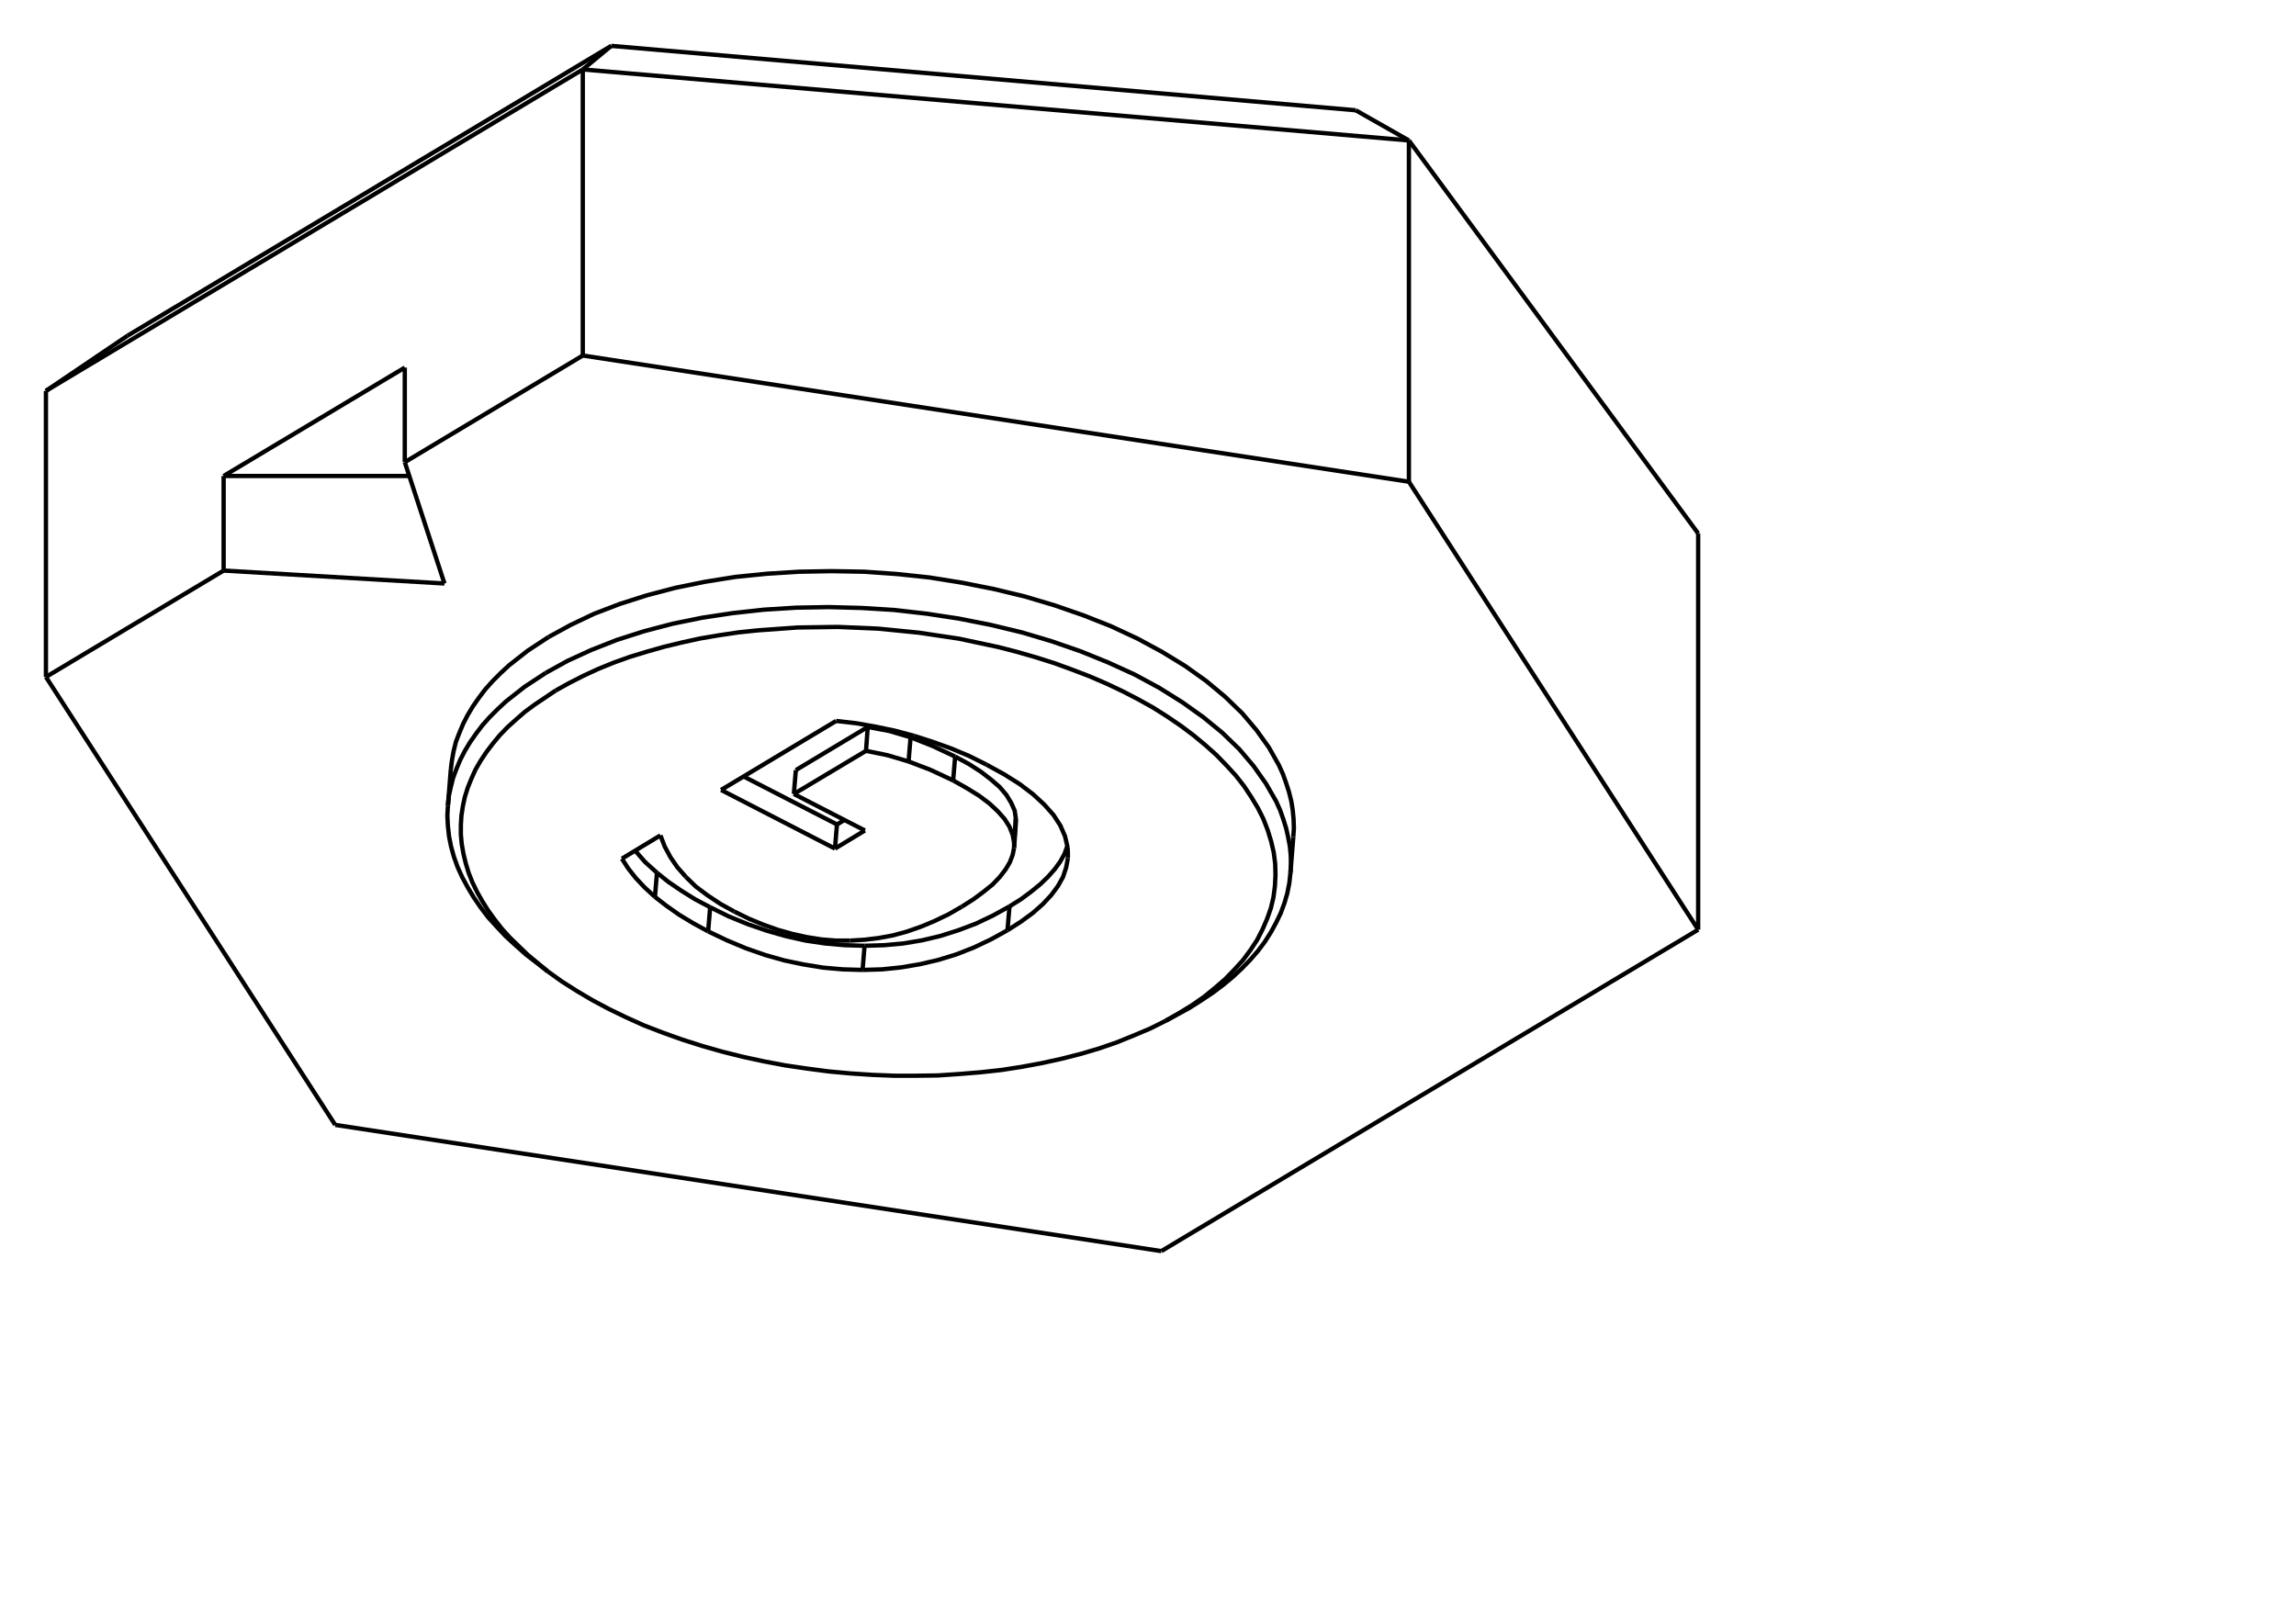
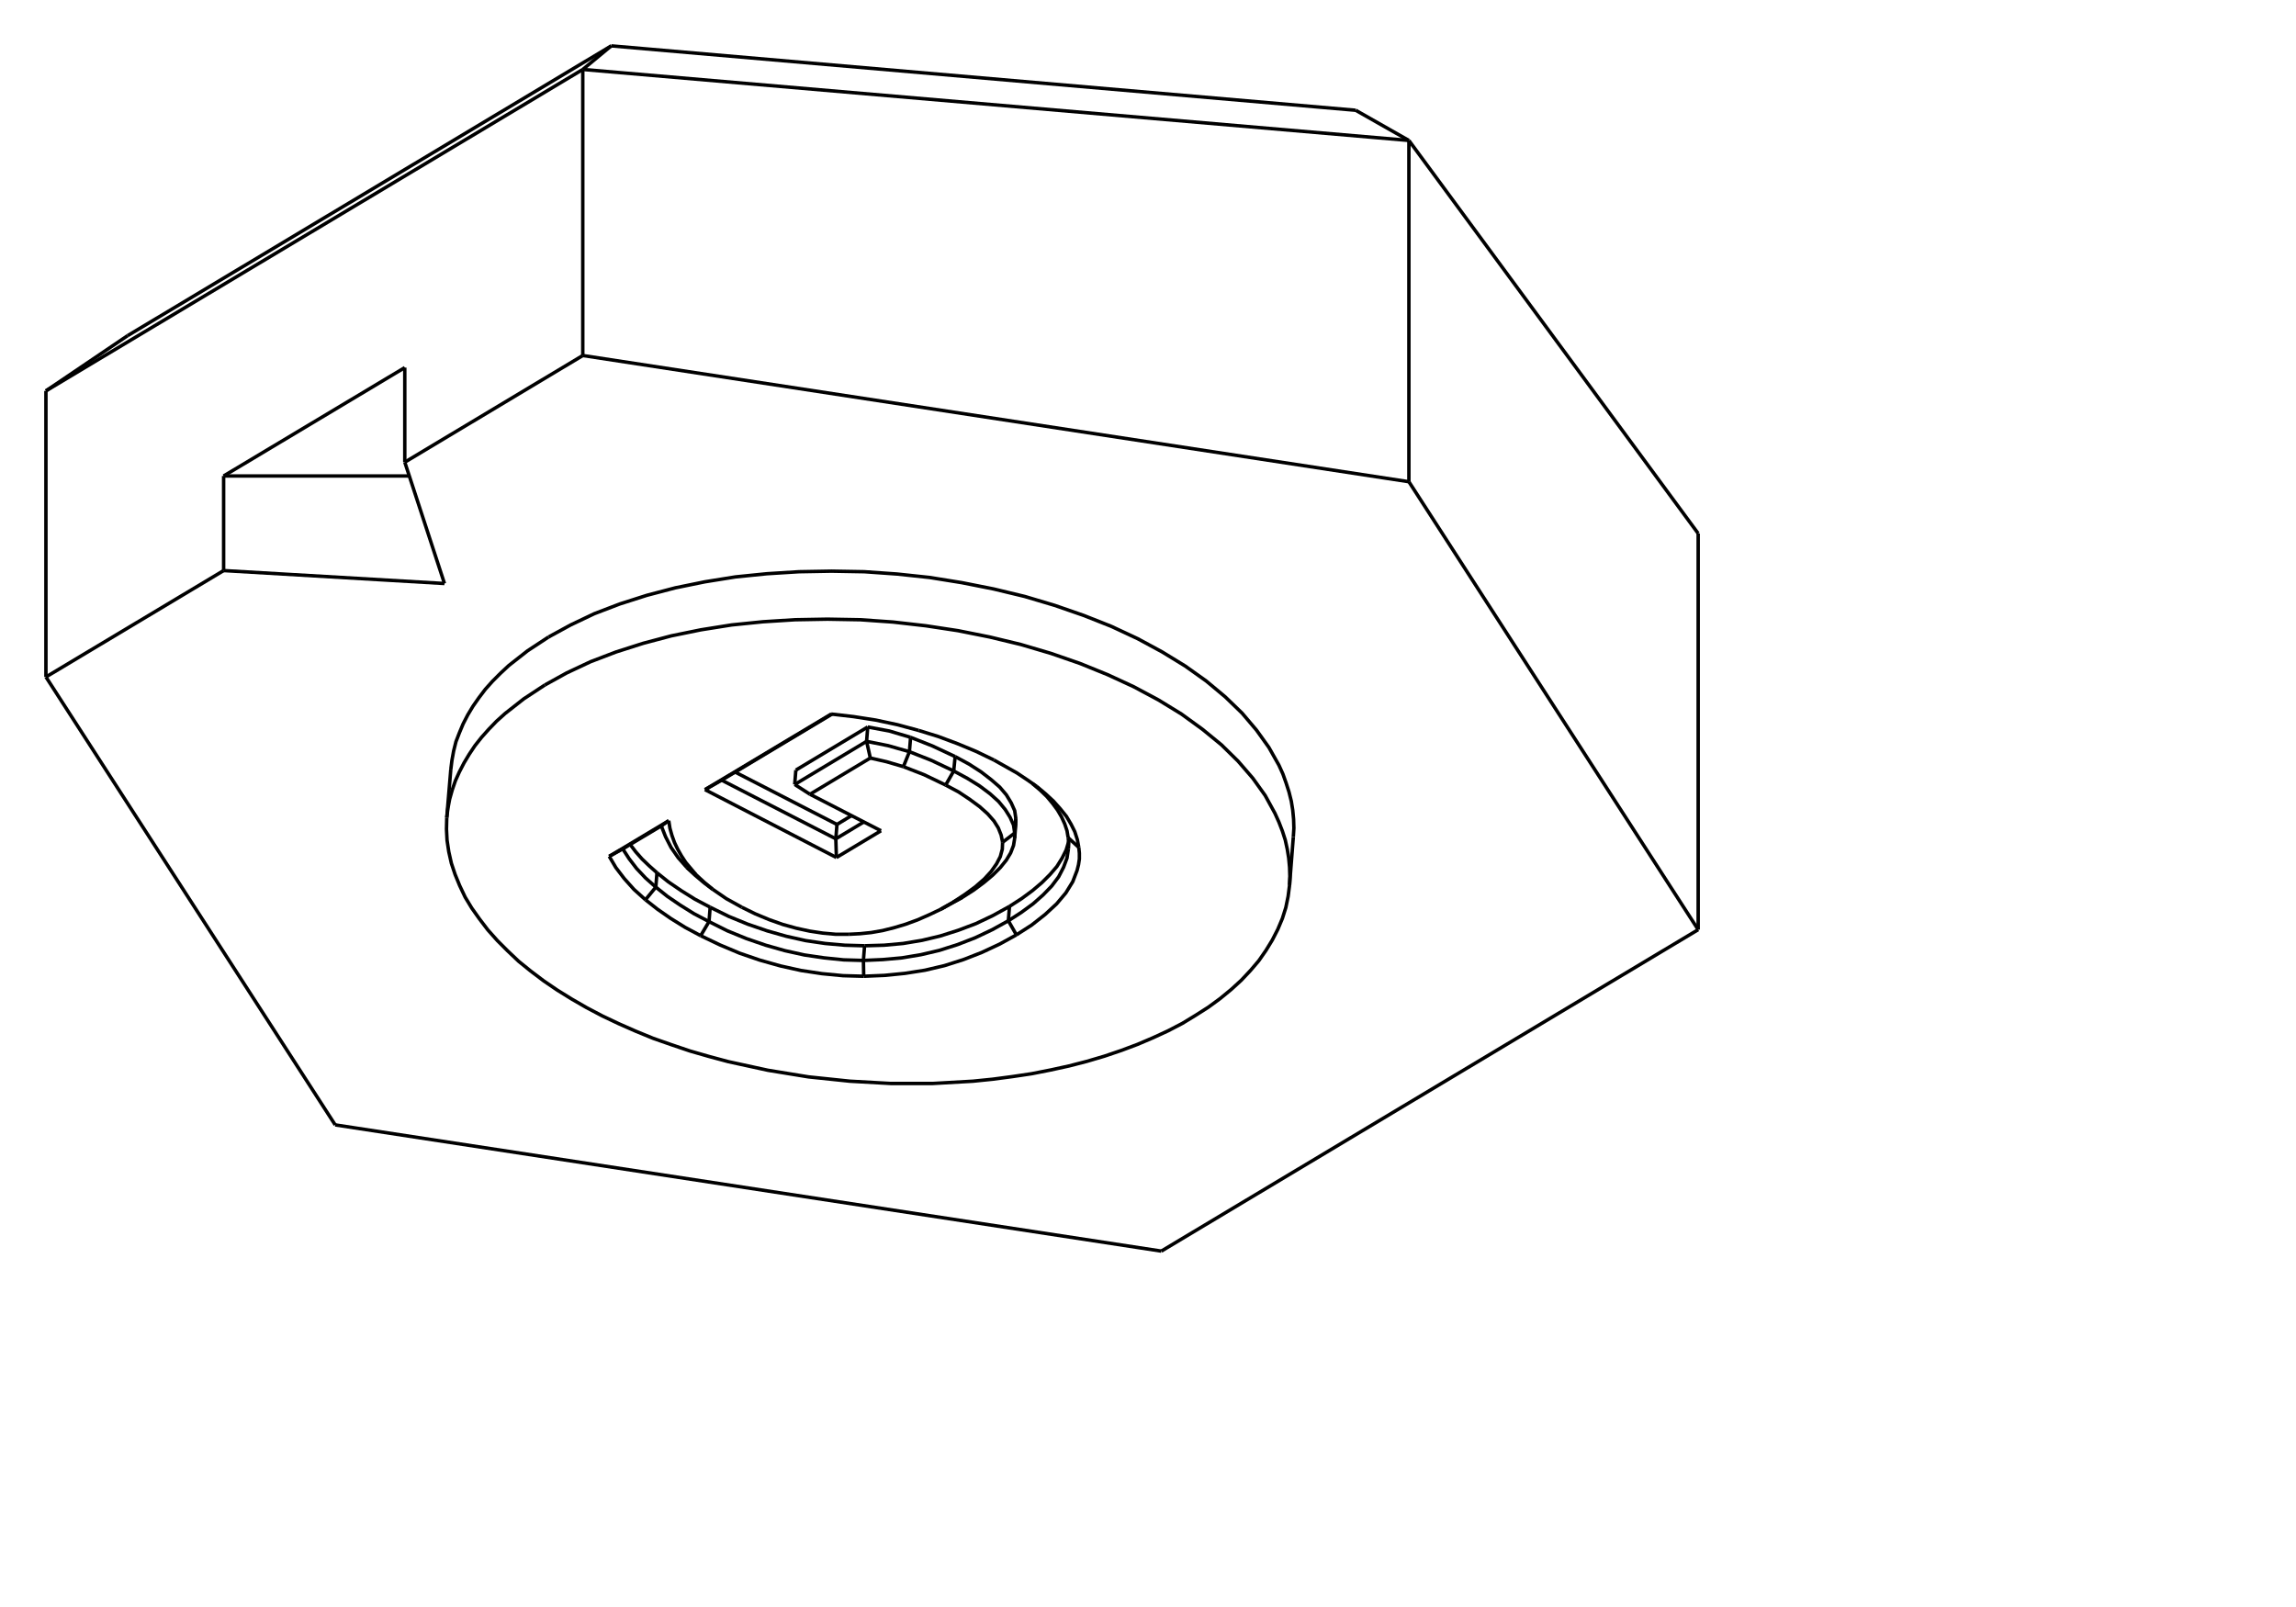
<svg xmlns="http://www.w3.org/2000/svg" width="1000.0" height="700.0">
-   <g transform="scale(125.2383, -125.2383)   translate(3.032721,-1.390526)" stroke-width="0.015" fill="none">
-     <g stroke="rgb(160,160,160)" fill="none" stroke-dasharray="0.015,0.015">
+   <g transform="scale(125.2383, -125.2383)   translate(3.032721,-1.390526)" stroke-width="0.012" fill="none">
+     <g stroke="rgb(160,160,160)" fill="none" stroke-dasharray="0.012,0.012">

       </g>
    <g stroke="rgb(0,0,0)" fill="none">
      <path d="M-2.873,-0.964 L-1.867,-2.522 " />
      <path d="M-2.873,0.031 L-2.873,-0.964 " />
      <path d="M-1.867,-2.522 L1.006,-2.961 " />
      <path d="M-2.873,0.031 L-2.589,0.223 " />
      <path d="M1.867,-0.285 L-1.006,0.154 " />
      <path d="M2.873,-1.843 L1.867,-0.285 " />
      <path d="M1.006,-2.961 L2.873,-1.843 " />
      <path d="M-2.255,-0.594 L-2.873,-0.964 " />
      <path d="M-2.255,-0.594 L-1.487,-0.639 " />
      <path d="M-1.487,-0.639 L-1.625,-0.217 " />
      <path d="M-1.006,0.154 L-1.625,-0.217 " />
      <path d="M-1.125,-0.825 L-1.198,-0.873 L-1.263,-0.924 L-1.292,-0.951 L-1.32,-0.979 L-1.345,-1.007 L-1.367,-1.036 L-1.388,-1.066 L-1.406,-1.096 L-1.422,-1.127 L-1.435,-1.158 L-1.447,-1.189 L-1.455,-1.221 L-1.461,-1.254 L-1.465,-1.286 " />
      <path d="M1.465,-1.521 L1.467,-1.49 L1.466,-1.459 L1.463,-1.427 L1.458,-1.396 L1.45,-1.364 L1.44,-1.333 L1.429,-1.302 L1.415,-1.271 L1.38,-1.209 L1.337,-1.149 L1.287,-1.09 L1.228,-1.033 L1.162,-0.978 L1.089,-0.926 L1.009,-0.877 L0.924,-0.831 L0.832,-0.788 L0.736,-0.75 L0.635,-0.715 L0.531,-0.684 L0.423,-0.658 L0.312,-0.636 L0.2,-0.618 L0.087,-0.606 L-0.027,-0.598 L-0.141,-0.596 L-0.254,-0.598 L-0.366,-0.605 L-0.475,-0.616 L-0.581,-0.633 L-0.684,-0.654 L-0.783,-0.68 L-0.877,-0.71 L-0.966,-0.744 L-1.048,-0.783 L-1.125,-0.825 " />
      <path d="M-2.255,-0.594 L-2.255,-0.265 " />
      <path d="M-2.255,-0.265 L-1.625,0.112 " />
      <path d="M-1.625,0.112 L-1.625,-0.217 " />
      <path d="M-1.006,1.149 L-1.006,0.154 " />
      <path d="M-1.006,1.149 L-2.873,0.031 " />
      <path d="M2.873,-0.465 L2.873,-1.843 " />
      <path d="M-0.907,1.231 L-1.006,1.149 " />
      <path d="M-0.907,1.231 L-2.589,0.223 " />
      <path d="M1.682,1.007 L-0.907,1.231 " />
      <path d="M1.867,0.902 L-1.006,1.149 " />
      <path d="M1.867,0.902 L1.867,-0.285 " />
      <path d="M2.873,-0.465 L1.867,0.902 " />
      <path d="M-1.609,-0.265 L-2.255,-0.265 " />
-       <path d="M-1.135,-0.95 L-1.208,-0.998 L-1.273,-1.049 L-1.302,-1.076 L-1.33,-1.104 L-1.355,-1.132 L-1.377,-1.161 L-1.398,-1.191 L-1.416,-1.221 L-1.432,-1.252 L-1.445,-1.283 L-1.457,-1.315 L-1.465,-1.347 L-1.472,-1.379 L-1.475,-1.412 " />
-       <path d="M-1.475,-1.412 L-1.477,-1.447 L-1.475,-1.483 L-1.471,-1.519 L-1.464,-1.554 L-1.454,-1.59 L-1.441,-1.626 L-1.425,-1.661 L-1.406,-1.696 L-1.385,-1.731 L-1.361,-1.766 L-1.335,-1.8 L-1.305,-1.833 L-1.274,-1.866 L-1.239,-1.898 L-1.203,-1.93 L-1.164,-1.96 " />
-       <path d="M1.06,-2.139 L1.104,-2.115 L1.145,-2.089 L1.184,-2.063 L1.22,-2.036 L1.255,-2.007 L1.286,-1.978 L1.315,-1.948 L1.342,-1.917 L1.366,-1.885 L1.387,-1.852 L1.405,-1.819 L1.421,-1.786 L1.434,-1.751 L1.444,-1.717 L1.451,-1.682 L1.455,-1.646 " />
-       <path d="M1.455,-1.646 L1.457,-1.615 L1.456,-1.584 L1.453,-1.553 L1.447,-1.521 L1.44,-1.49 L1.43,-1.458 L1.419,-1.427 L1.405,-1.396 L1.37,-1.335 L1.327,-1.274 L1.277,-1.215 L1.218,-1.158 L1.152,-1.104 L1.079,-1.052 L0.999,-1.002 L0.914,-0.956 L0.822,-0.914 L0.726,-0.875 L0.625,-0.84 L0.521,-0.809 L0.413,-0.783 L0.302,-0.761 L0.19,-0.744 L0.077,-0.731 L-0.037,-0.724 L-0.151,-0.721 L-0.264,-0.723 L-0.376,-0.73 L-0.485,-0.742 L-0.591,-0.758 L-0.694,-0.779 L-0.793,-0.805 L-0.887,-0.835 L-0.976,-0.87 L-1.059,-0.908 L-1.135,-0.95 " />
+       <path d="M-1.138,-0.992 L-1.211,-1.04 L-1.276,-1.091 L-1.306,-1.118 L-1.333,-1.146 L-1.358,-1.174 L-1.381,-1.203 L-1.401,-1.233 L-1.419,-1.263 L-1.435,-1.294 L-1.449,-1.325 L-1.46,-1.357 L-1.469,-1.389 L-1.475,-1.421 L-1.479,-1.453 " />
+       <path d="M-1.479,-1.453 L-1.48,-1.493 L-1.478,-1.532 L-1.472,-1.572 L-1.463,-1.612 L-1.45,-1.651 L-1.434,-1.69 L-1.415,-1.73 L-1.392,-1.768 L-1.365,-1.806 L-1.336,-1.844 L-1.303,-1.881 L-1.267,-1.917 L-1.229,-1.953 L-1.187,-1.987 L-1.142,-2.021 L-1.095,-2.053 L-1.045,-2.084 L-0.993,-2.114 L-0.938,-2.143 L-0.881,-2.17 L-0.822,-2.196 L-0.761,-2.221 L-0.698,-2.243 L-0.633,-2.265 L-0.567,-2.284 L-0.5,-2.302 L-0.362,-2.332 L-0.221,-2.355 L-0.077,-2.37 L0.066,-2.378 L0.21,-2.378 L0.351,-2.37 L0.42,-2.363 L0.488,-2.354 L0.555,-2.344 L0.621,-2.331 L0.685,-2.317 L0.747,-2.301 L0.808,-2.283 L0.867,-2.263 L0.923,-2.242 L0.977,-2.219 L1.029,-2.195 L1.079,-2.169 L1.125,-2.141 L1.169,-2.113 L1.21,-2.083 L1.249,-2.051 L1.284,-2.019 L1.316,-1.985 L1.345,-1.951 L1.37,-1.915 L1.392,-1.879 L1.411,-1.842 L1.427,-1.804 L1.439,-1.766 L1.447,-1.727 L1.452,-1.688 " />
+       <path d="M1.452,-1.688 L1.453,-1.657 L1.452,-1.626 L1.449,-1.594 L1.444,-1.563 L1.437,-1.531 L1.427,-1.5 L1.415,-1.469 L1.401,-1.438 L1.367,-1.376 L1.324,-1.316 L1.273,-1.257 L1.215,-1.2 L1.149,-1.146 L1.076,-1.093 L0.996,-1.044 L0.91,-0.998 L0.819,-0.956 L0.723,-0.917 L0.622,-0.882 L0.517,-0.851 L0.409,-0.825 L0.299,-0.803 L0.187,-0.786 L0.073,-0.773 L-0.041,-0.765 L-0.155,-0.763 L-0.268,-0.765 L-0.379,-0.772 L-0.488,-0.783 L-0.595,-0.8 L-0.698,-0.821 L-0.796,-0.847 L-0.89,-0.877 L-0.979,-0.911 L-1.062,-0.95 L-1.138,-0.992 " />
      <path d="M1.682,1.007 L1.867,0.902 " />
-       <path d="M-1.1,-1.011 L-1.173,-1.06 L-1.207,-1.085 L-1.238,-1.112 L-1.268,-1.139 L-1.295,-1.167 L-1.319,-1.196 L-1.341,-1.225 L-1.361,-1.255 L-1.379,-1.286 L-1.393,-1.317 L-1.406,-1.349 L-1.416,-1.381 L-1.423,-1.413 L-1.428,-1.446 L-1.43,-1.479 L-1.43,-1.512 L-1.427,-1.545 L-1.421,-1.579 L-1.413,-1.612 L-1.403,-1.645 L-1.39,-1.678 L-1.374,-1.711 L-1.356,-1.743 L-1.336,-1.775 L-1.313,-1.807 L-1.288,-1.839 L-1.26,-1.87 L-1.198,-1.93 L-1.128,-1.988 " />
-       <path d="M-1.128,-1.988 L-1.079,-2.023 L-1.027,-2.056 L-0.973,-2.088 L-0.915,-2.119 L-0.855,-2.148 L-0.793,-2.176 L-0.728,-2.201 L-0.661,-2.225 L-0.592,-2.247 L-0.522,-2.267 L-0.45,-2.285 L-0.376,-2.301 L-0.302,-2.315 L-0.227,-2.326 L-0.151,-2.336 L-0.075,-2.343 L0.001,-2.348 L0.077,-2.351 L0.153,-2.351 L0.229,-2.35 L0.303,-2.345 L0.377,-2.339 L0.45,-2.331 L0.521,-2.32 L0.591,-2.307 L0.659,-2.292 L0.726,-2.275 L0.79,-2.256 L0.851,-2.235 L0.91,-2.211 L0.967,-2.187 L1.021,-2.16 " />
-       <path d="M1.021,-2.16 L1.068,-2.133 L1.112,-2.106 L1.154,-2.077 L1.192,-2.046 L1.228,-2.015 L1.26,-1.982 L1.29,-1.949 L1.316,-1.914 L1.339,-1.879 L1.358,-1.842 L1.374,-1.805 L1.387,-1.768 L1.396,-1.73 L1.401,-1.692 L1.403,-1.653 L1.402,-1.614 L1.397,-1.575 L1.388,-1.536 L1.376,-1.497 L1.361,-1.458 L1.342,-1.42 L1.319,-1.382 L1.294,-1.344 L1.265,-1.307 L1.232,-1.271 L1.197,-1.235 L1.159,-1.201 L1.118,-1.167 L1.074,-1.134 L1.027,-1.102 L0.978,-1.071 L0.926,-1.042 L0.872,-1.014 L0.815,-0.987 L0.757,-0.962 L0.697,-0.939 L0.634,-0.916 L0.571,-0.896 L0.505,-0.877 L0.439,-0.86 L0.303,-0.831 L0.163,-0.81 L0.022,-0.796 L-0.119,-0.79 L-0.26,-0.792 L-0.398,-0.802 L-0.465,-0.809 L-0.532,-0.819 L-0.597,-0.83 L-0.661,-0.844 L-0.723,-0.859 L-0.783,-0.876 L-0.842,-0.894 L-0.898,-0.914 L-0.952,-0.936 L-1.004,-0.96 L-1.053,-0.985 L-1.1,-1.011 " />
-       <path d="M0.127,-1.258 L0.053,-1.236 L-0.021,-1.221 " />
-       <path d="M0.282,-1.324 L0.203,-1.287 L0.127,-1.258 " />
-       <path d="M0.494,-1.54 L0.489,-1.513 L0.478,-1.485 L0.461,-1.458 L0.437,-1.431 L0.408,-1.404 L0.372,-1.377 L0.33,-1.351 L0.282,-1.324 " />
-       <path d="M0.312,-1.763 L0.353,-1.737 L0.388,-1.711 L0.419,-1.686 L0.444,-1.66 L0.464,-1.634 L0.479,-1.609 L0.489,-1.583 L0.494,-1.558 " />
-       <path d="M0.494,-1.558 L0.494,-1.54 " />
-       <path d="M-0.076,-1.881 L-0.026,-1.878 L0.023,-1.872 L0.072,-1.863 L0.12,-1.85 L0.169,-1.833 L0.217,-1.813 L0.265,-1.79 L0.312,-1.763 " />
-       <path d="M-0.479,-1.78 L-0.428,-1.805 L-0.377,-1.826 L-0.326,-1.844 L-0.276,-1.858 L-0.226,-1.869 L-0.175,-1.877 L-0.126,-1.881 L-0.076,-1.881 " />
-       <path d="M-0.647,-1.66 L-0.613,-1.693 L-0.573,-1.723 L-0.528,-1.753 L-0.479,-1.78 " />
-       <path d="M-0.736,-1.515 L-0.721,-1.554 L-0.701,-1.591 L-0.677,-1.626 L-0.647,-1.66 " />
-       <path d="M-0.87,-1.596 L-0.736,-1.515 " />
-       <path d="M-0.755,-1.729 L-0.791,-1.696 L-0.822,-1.663 L-0.848,-1.63 L-0.87,-1.596 " />
-       <path d="M-0.57,-1.849 L-0.623,-1.82 L-0.671,-1.791 L-0.715,-1.76 L-0.755,-1.729 " />
-       <path d="M-0.033,-1.983 L-0.102,-1.981 L-0.17,-1.975 L-0.238,-1.964 L-0.305,-1.95 L-0.372,-1.931 L-0.438,-1.908 L-0.505,-1.88 L-0.57,-1.849 " />
-       <path d="M0.471,-1.845 L0.413,-1.877 L0.354,-1.905 L0.293,-1.929 L0.231,-1.948 L0.167,-1.963 L0.102,-1.974 L0.035,-1.981 L-0.033,-1.983 " />
-       <path d="M0.68,-1.556 L0.681,-1.575 L0.681,-1.595 " />
-       <path d="M0.681,-1.595 L0.675,-1.627 L0.664,-1.66 L0.646,-1.692 L0.623,-1.723 L0.594,-1.754 L0.559,-1.785 L0.518,-1.815 L0.471,-1.845 " />
-       <path d="M0.398,-1.269 L0.46,-1.303 L0.514,-1.337 L0.56,-1.372 L0.599,-1.408 L0.631,-1.444 L0.655,-1.481 L0.671,-1.518 L0.68,-1.556 " />
-       <path d="M0.147,-1.169 L0.212,-1.19 L0.276,-1.213 L0.338,-1.239 L0.398,-1.269 " />
-       <path d="M-0.125,-1.117 L-0.055,-1.125 L0.013,-1.137 L0.08,-1.151 L0.147,-1.169 " />
-       <path d="M-0.525,-1.357 L-0.125,-1.117 " />
-       <path d="M-0.129,-1.561 L-0.525,-1.357 " />
-       <path d="M-0.025,-1.498 L-0.129,-1.561 " />
-       <path d="M-0.272,-1.371 L-0.025,-1.498 " />
-       <path d="M-0.021,-1.221 L-0.272,-1.371 " />
-       <path d="M-0.021,-1.221 L-0.015,-1.138 " />
-       <path d="M0.134,-1.174 L0.06,-1.152 L-0.015,-1.138 " />
-       <path d="M0.289,-1.241 L0.21,-1.204 L0.134,-1.174 " />
-       <path d="M0.5,-1.456 L0.496,-1.429 L0.484,-1.402 L0.467,-1.374 L0.444,-1.347 L0.414,-1.321 L0.379,-1.294 L0.337,-1.267 L0.289,-1.241 " />
-       <path d="M0.5,-1.474 L0.5,-1.456 " />
-       <path d="M-0.748,-1.645 L-0.79,-1.607 L-0.824,-1.568 " />
+       <path d="M-0.707,-1.464 L-0.703,-1.49 L-0.696,-1.515 L-0.687,-1.54 L-0.676,-1.563 L-0.663,-1.586 L-0.648,-1.609 L-0.612,-1.652 " />
+       <path d="M-0.914,-1.588 L-0.707,-1.464 " />
+       <path d="M-0.612,-1.652 L-0.585,-1.677 L-0.555,-1.702 " />
+       <path d="M-0.555,-1.702 L-0.507,-1.735 L-0.453,-1.765 " />
+       <path d="M-0.788,-1.739 L-0.828,-1.703 L-0.862,-1.665 L-0.891,-1.627 L-0.914,-1.588 " />
+       <path d="M-0.453,-1.765 L-0.406,-1.788 L-0.358,-1.808 L-0.31,-1.825 L-0.263,-1.838 L-0.217,-1.848 L-0.171,-1.855 L-0.126,-1.859 L-0.081,-1.859 " />
+       <path d="M-0.596,-1.864 L-0.65,-1.835 L-0.7,-1.804 L-0.746,-1.772 L-0.788,-1.739 " />
+       <path d="M-0.081,-1.859 L-0.042,-1.857 L-0.003,-1.853 L0.037,-1.846 L0.077,-1.836 L0.117,-1.824 L0.158,-1.809 L0.199,-1.791 L0.239,-1.772 " />
+       <path d="M0.239,-1.772 L0.281,-1.748 " />
+       <path d="M-0.029,-2.005 L-0.101,-2.003 L-0.174,-1.996 L-0.247,-1.985 L-0.319,-1.969 L-0.39,-1.949 L-0.46,-1.925 L-0.529,-1.896 L-0.596,-1.864 " />
+       <path d="M0.281,-1.748 L0.322,-1.721 L0.359,-1.694 L0.39,-1.667 L0.414,-1.641 L0.433,-1.614 L0.446,-1.589 L0.453,-1.563 L0.454,-1.539 " />
+       <path d="M0.502,-1.861 L0.444,-1.893 L0.382,-1.922 L0.318,-1.947 L0.252,-1.968 L0.184,-1.984 L0.114,-1.995 L0.043,-2.002 L-0.029,-2.005 " />
+       <path d="M0.454,-1.539 L0.449,-1.514 L0.439,-1.489 L0.424,-1.465 L0.402,-1.44 L0.374,-1.415 L0.34,-1.39 L0.301,-1.364 L0.256,-1.34 " />
+       <path d="M0.719,-1.557 L0.721,-1.577 L0.721,-1.597 L0.718,-1.617 L0.713,-1.637 L0.698,-1.676 L0.674,-1.715 L0.642,-1.753 L0.602,-1.79 L0.555,-1.827 L0.502,-1.861 " />
+       <path d="M0.256,-1.34 L0.181,-1.304 L0.109,-1.276 " />
+       <path d="M0.424,-1.253 L0.504,-1.298 L0.54,-1.322 L0.573,-1.345 " />
+       <path d="M0.573,-1.345 L0.604,-1.371 L0.631,-1.396 L0.655,-1.423 L0.676,-1.449 L0.692,-1.476 L0.705,-1.502 L0.714,-1.53 L0.719,-1.557 " />
+       <path d="M0.109,-1.276 L0.051,-1.259 L-0.006,-1.246 " />
+       <path d="M0.162,-1.15 L0.23,-1.171 L0.297,-1.196 L0.362,-1.223 L0.424,-1.253 " />
+       <path d="M-0.006,-1.246 L-0.216,-1.372 " />
+       <path d="M-0.142,-1.093 L-0.064,-1.102 L0.013,-1.114 L0.088,-1.13 L0.162,-1.15 " />
+       <path d="M-0.216,-1.372 L0.031,-1.499 " />
+       <path d="M-0.581,-1.356 L-0.142,-1.093 " />
+       <path d="M0.031,-1.499 L-0.124,-1.592 " />
+       <path d="M-0.124,-1.592 L-0.581,-1.356 " />
+       <path d="M-0.707,-1.464 L-0.733,-1.482 " />
+       <path d="M-0.733,-1.482 L-0.718,-1.52 L-0.699,-1.557 L-0.674,-1.593 L-0.644,-1.627 " />
+       <path d="M-0.914,-1.588 L-0.867,-1.562 " />
+       <path d="M-0.867,-1.562 L-0.733,-1.482 " />
+       <path d="M-0.644,-1.627 L-0.615,-1.654 L-0.583,-1.681 " />
+       <path d="M-0.752,-1.695 L-0.788,-1.663 L-0.819,-1.63 L-0.845,-1.596 L-0.867,-1.562 " />
+       <path d="M-0.567,-1.815 L-0.62,-1.787 L-0.668,-1.757 L-0.712,-1.727 L-0.752,-1.695 " />
+       <path d="M0.268,-1.756 L0.315,-1.73 " />
+       <path d="M-0.03,-1.95 L-0.099,-1.948 L-0.167,-1.941 L-0.235,-1.931 L-0.303,-1.916 L-0.37,-1.897 L-0.437,-1.874 L-0.503,-1.847 L-0.567,-1.815 " />
+       <path d="M0.315,-1.73 L0.354,-1.705 L0.389,-1.679 L0.42,-1.653 L0.446,-1.627 L0.467,-1.601 L0.482,-1.576 L0.492,-1.55 L0.496,-1.525 " />
+       <path d="M0.496,-1.525 L0.496,-1.507 " />
+       <path d="M0.474,-1.812 L0.418,-1.843 L0.359,-1.871 L0.297,-1.895 L0.234,-1.915 L0.17,-1.93 L0.104,-1.941 L0.037,-1.947 L-0.03,-1.95 " />
+       <path d="M0.496,-1.507 L0.492,-1.479 L0.48,-1.452 L0.463,-1.425 L0.44,-1.397 L0.41,-1.37 L0.374,-1.343 L0.332,-1.317 L0.284,-1.291 " />
+       <path d="M0.682,-1.523 L0.684,-1.542 L0.683,-1.561 " />
+       <path d="M0.683,-1.561 L0.678,-1.594 L0.666,-1.626 L0.649,-1.659 L0.625,-1.691 L0.595,-1.722 L0.56,-1.753 L0.519,-1.783 L0.474,-1.812 " />
+       <path d="M0.284,-1.291 L0.206,-1.254 L0.13,-1.224 " />
+       <path d="M0.558,-1.335 L0.584,-1.357 L0.608,-1.38 L0.628,-1.404 L0.645,-1.427 L0.659,-1.451 L0.67,-1.475 L0.678,-1.499 L0.682,-1.523 " />
+       <path d="M0.13,-1.224 L0.056,-1.203 L-0.019,-1.188 " />
+       <path d="M-0.006,-1.246 L-0.019,-1.188 " />
+       <path d="M-0.019,-1.188 L-0.269,-1.338 " />
+       <path d="M-0.216,-1.372 L-0.269,-1.338 " />
+       <path d="M-0.581,-1.356 L-0.523,-1.323 " />
+       <path d="M-0.523,-1.323 L-0.139,-1.093 " />
+       <path d="M-0.028,-1.468 L-0.126,-1.527 " />
+       <path d="M-0.124,-1.592 L-0.126,-1.527 " />
+       <path d="M-0.126,-1.527 L-0.523,-1.323 " />
+       <path d="M-0.748,-1.645 L-0.775,-1.621 L-0.8,-1.597 L-0.822,-1.572 L-0.841,-1.547 " />
      <path d="M-0.563,-1.765 L-0.616,-1.737 L-0.664,-1.707 L-0.708,-1.677 L-0.748,-1.645 " />
      <path d="M-0.026,-1.899 L-0.095,-1.897 L-0.163,-1.891 L-0.231,-1.881 L-0.298,-1.866 L-0.365,-1.847 L-0.432,-1.824 L-0.498,-1.797 L-0.563,-1.765 " />
+       <path d="M0.5,-1.474 L0.5,-1.456 " />
      <path d="M0.478,-1.762 L0.42,-1.794 L0.361,-1.822 L0.3,-1.845 L0.237,-1.865 L0.174,-1.88 L0.108,-1.891 L0.042,-1.897 L-0.026,-1.899 " />
-       <path d="M0.679,-1.553 L0.669,-1.58 L0.654,-1.607 L0.635,-1.633 L0.612,-1.659 L0.585,-1.685 L0.553,-1.711 L0.518,-1.737 L0.478,-1.762 " />
-       <path d="M-0.129,-1.561 L-0.122,-1.477 " />
-       <path d="M-0.122,-1.477 L-0.447,-1.31 " />
-       <path d="M-0.097,-1.462 L-0.122,-1.477 " />
-       <path d="M-0.272,-1.371 L-0.265,-1.288 " />
+       <path d="M0.5,-1.456 L0.496,-1.429 L0.484,-1.402 L0.467,-1.374 L0.444,-1.347 L0.414,-1.321 L0.379,-1.294 L0.337,-1.267 L0.289,-1.241 " />
+       <path d="M0.684,-1.536 L0.675,-1.566 L0.661,-1.594 L0.643,-1.623 L0.619,-1.651 L0.591,-1.679 L0.558,-1.707 L0.52,-1.735 L0.478,-1.762 " />
+       <path d="M0.289,-1.241 L0.21,-1.204 L0.134,-1.174 " />
+       <path d="M0.134,-1.174 L0.06,-1.152 L-0.015,-1.138 " />
+       <path d="M-0.019,-1.188 L-0.015,-1.138 " />
      <path d="M-0.015,-1.138 L-0.265,-1.288 " />
-       <path d="M0.127,-1.258 L0.134,-1.174 " />
-       <path d="M0.282,-1.324 L0.289,-1.241 " />
-       <path d="M0.494,-1.54 L0.5,-1.456 " />
-       <path d="M-0.755,-1.729 L-0.748,-1.645 " />
-       <path d="M-0.57,-1.849 L-0.563,-1.765 " />
-       <path d="M-0.033,-1.983 L-0.026,-1.899 " />
-       <path d="M0.471,-1.845 L0.478,-1.762 " />
-       <path d="M1.455,-1.646 L1.465,-1.521 " />
-       <path d="M-1.475,-1.412 L-1.465,-1.286 " />
-       <path d="M-1.128,-1.988 L-1.164,-1.96 " />
-       <path d="M1.021,-2.16 L1.06,-2.139 " />
-       <path d="M0.494,-1.558 L0.5,-1.474 " />
+       <path d="M-0.269,-1.338 L-0.265,-1.288 " />
+       <path d="M-0.071,-1.446 L-0.122,-1.477 " />
+       <path d="M-0.126,-1.527 L-0.122,-1.477 " />
+       <path d="M-0.122,-1.477 L-0.476,-1.295 " />
+       <path d="M-0.612,-1.652 L-0.644,-1.627 " />
+       <path d="M-0.788,-1.739 L-0.752,-1.695 " />
+       <path d="M-0.596,-1.864 L-0.567,-1.815 " />
+       <path d="M0.281,-1.748 L0.315,-1.73 " />
+       <path d="M-0.029,-2.005 L-0.03,-1.95 " />
+       <path d="M0.454,-1.539 L0.496,-1.507 " />
+       <path d="M0.502,-1.861 L0.474,-1.812 " />
+       <path d="M0.256,-1.34 L0.284,-1.291 " />
+       <path d="M0.719,-1.557 L0.682,-1.523 " />
+       <path d="M0.109,-1.276 L0.13,-1.224 " />
+       <path d="M-0.752,-1.695 L-0.748,-1.645 " />
+       <path d="M-0.567,-1.815 L-0.563,-1.765 " />
+       <path d="M-0.03,-1.95 L-0.026,-1.899 " />
+       <path d="M0.496,-1.507 L0.5,-1.456 " />
+       <path d="M0.474,-1.812 L0.478,-1.762 " />
+       <path d="M0.284,-1.291 L0.289,-1.241 " />
+       <path d="M0.13,-1.224 L0.134,-1.174 " />
+       <path d="M1.452,-1.688 L1.465,-1.521 " />
+       <path d="M-1.479,-1.453 L-1.465,-1.286 " />
+       <path d="M-0.555,-1.702 L-0.583,-1.681 " />
+       <path d="M0.239,-1.772 L0.268,-1.756 " />
+       <path d="M0.496,-1.525 L0.5,-1.474 " />
    </g>
  </g>
</svg>
